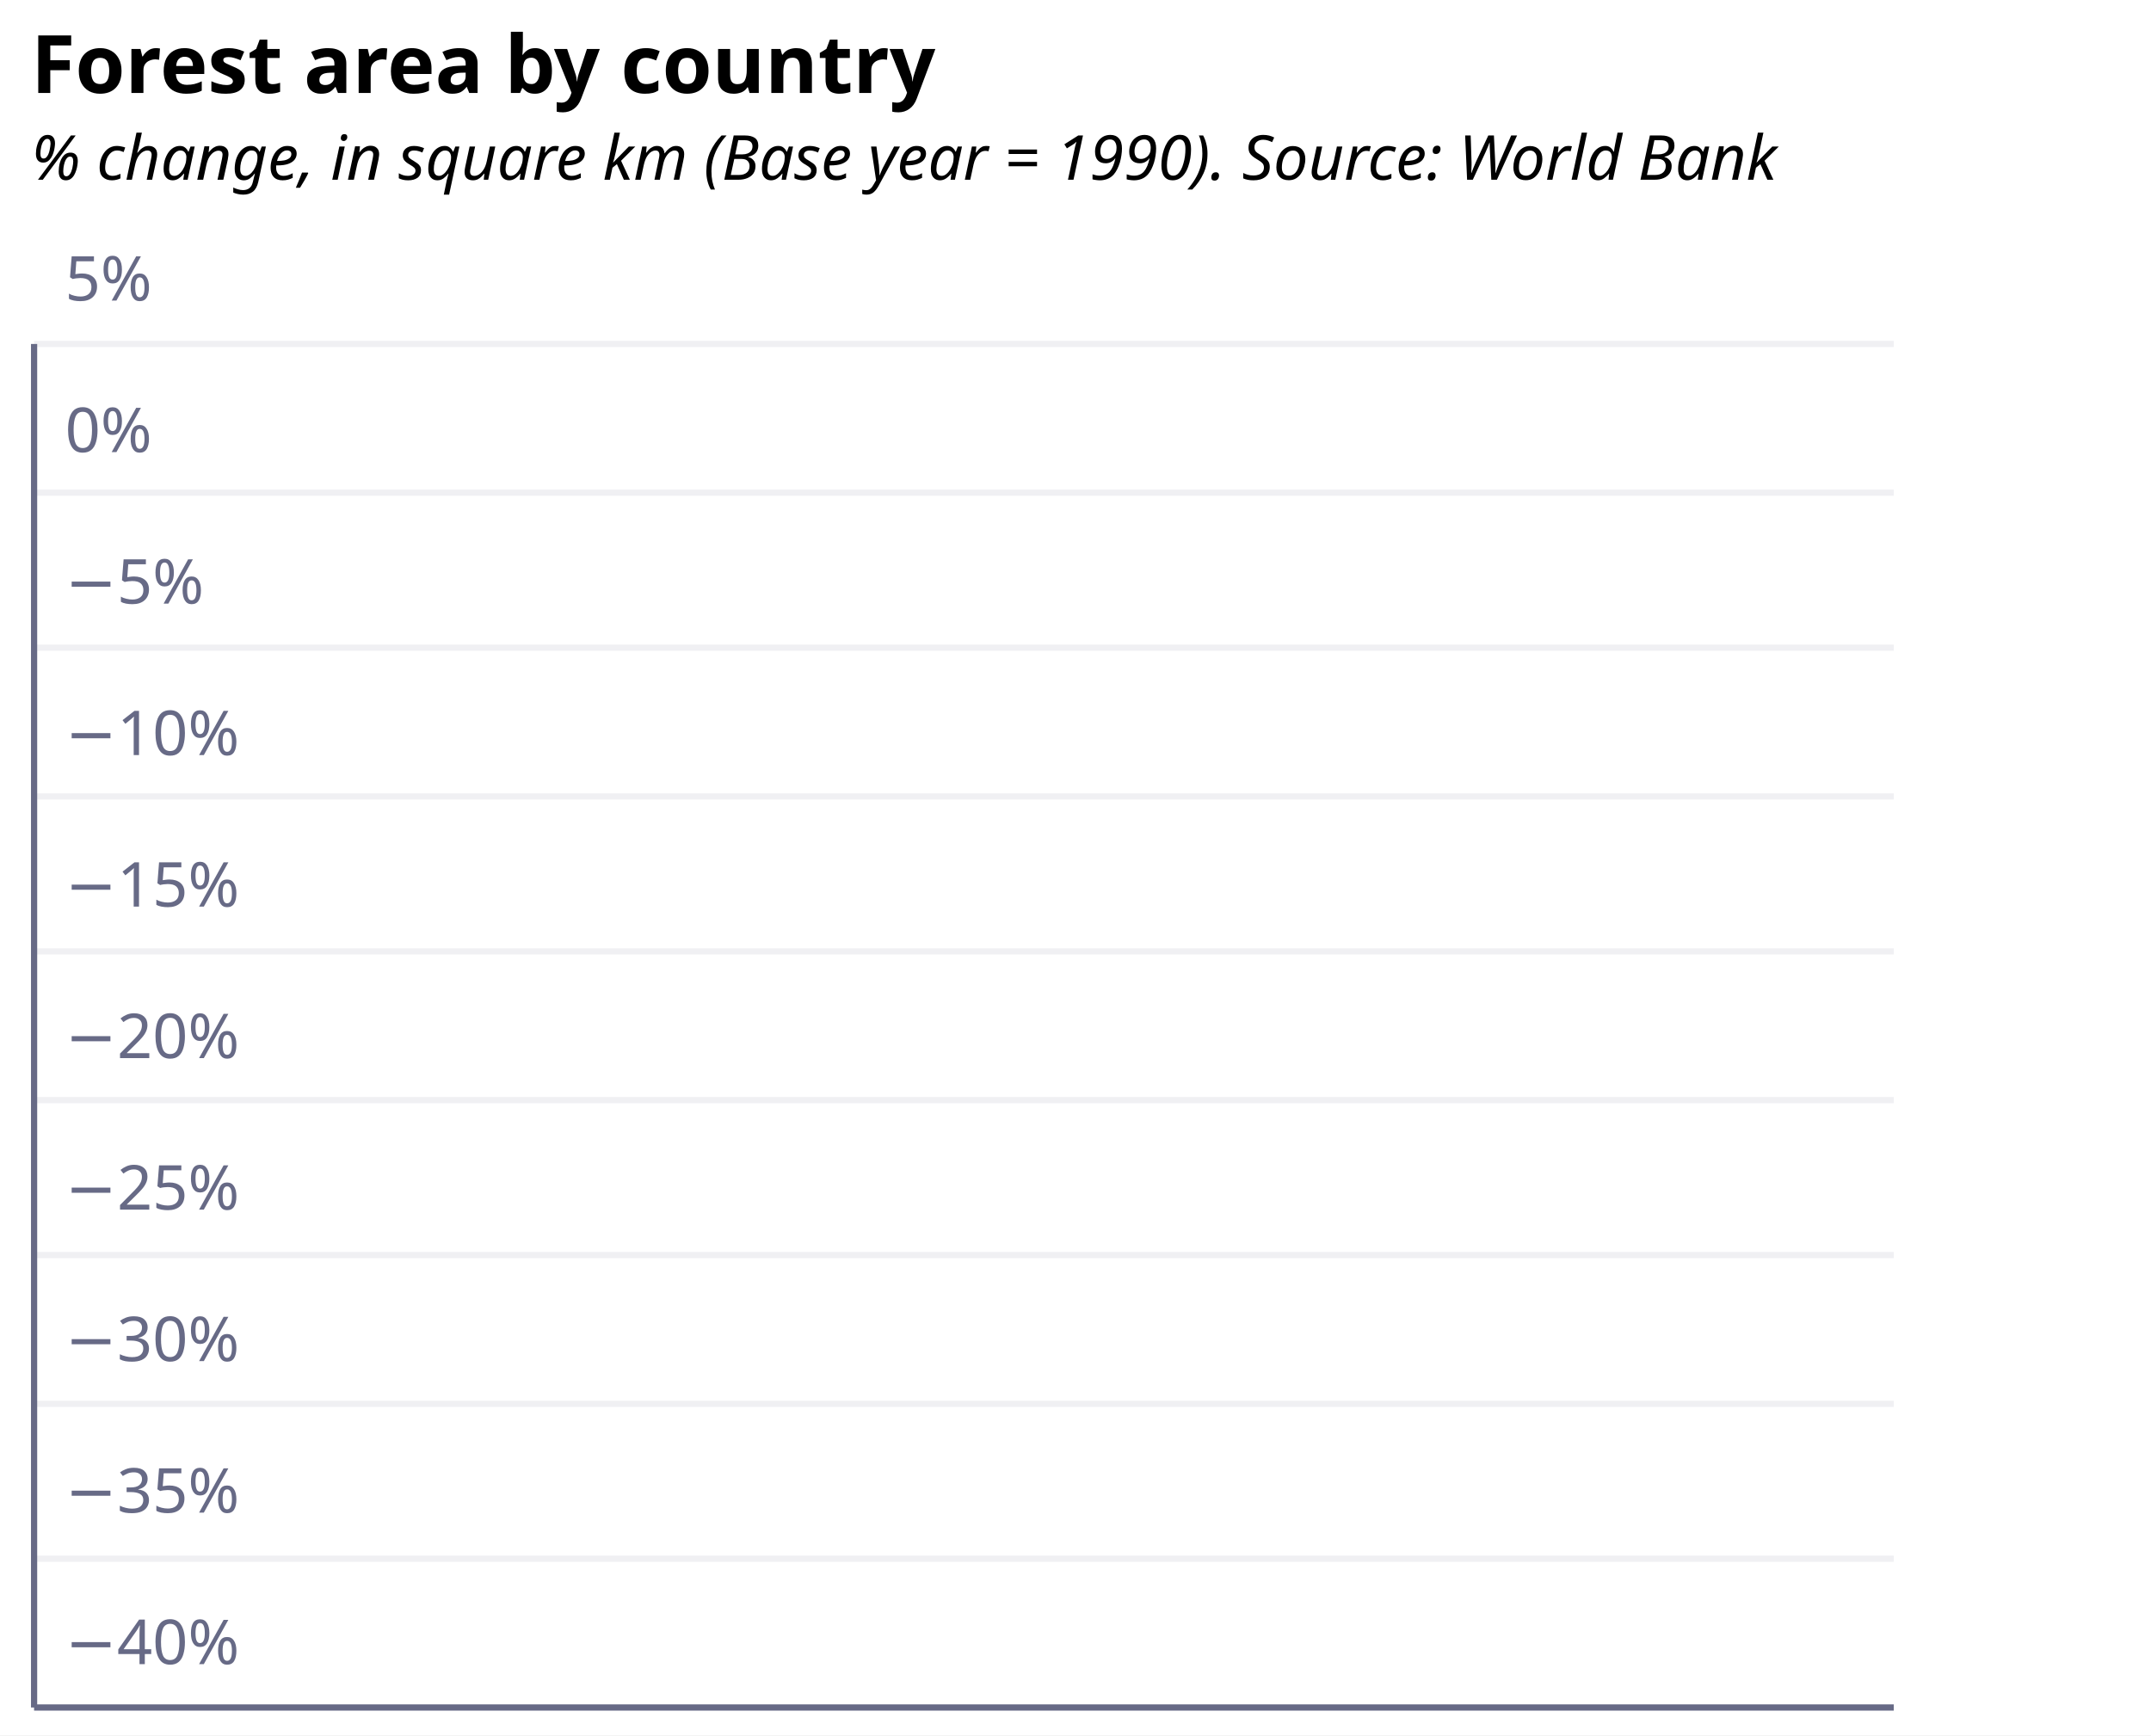
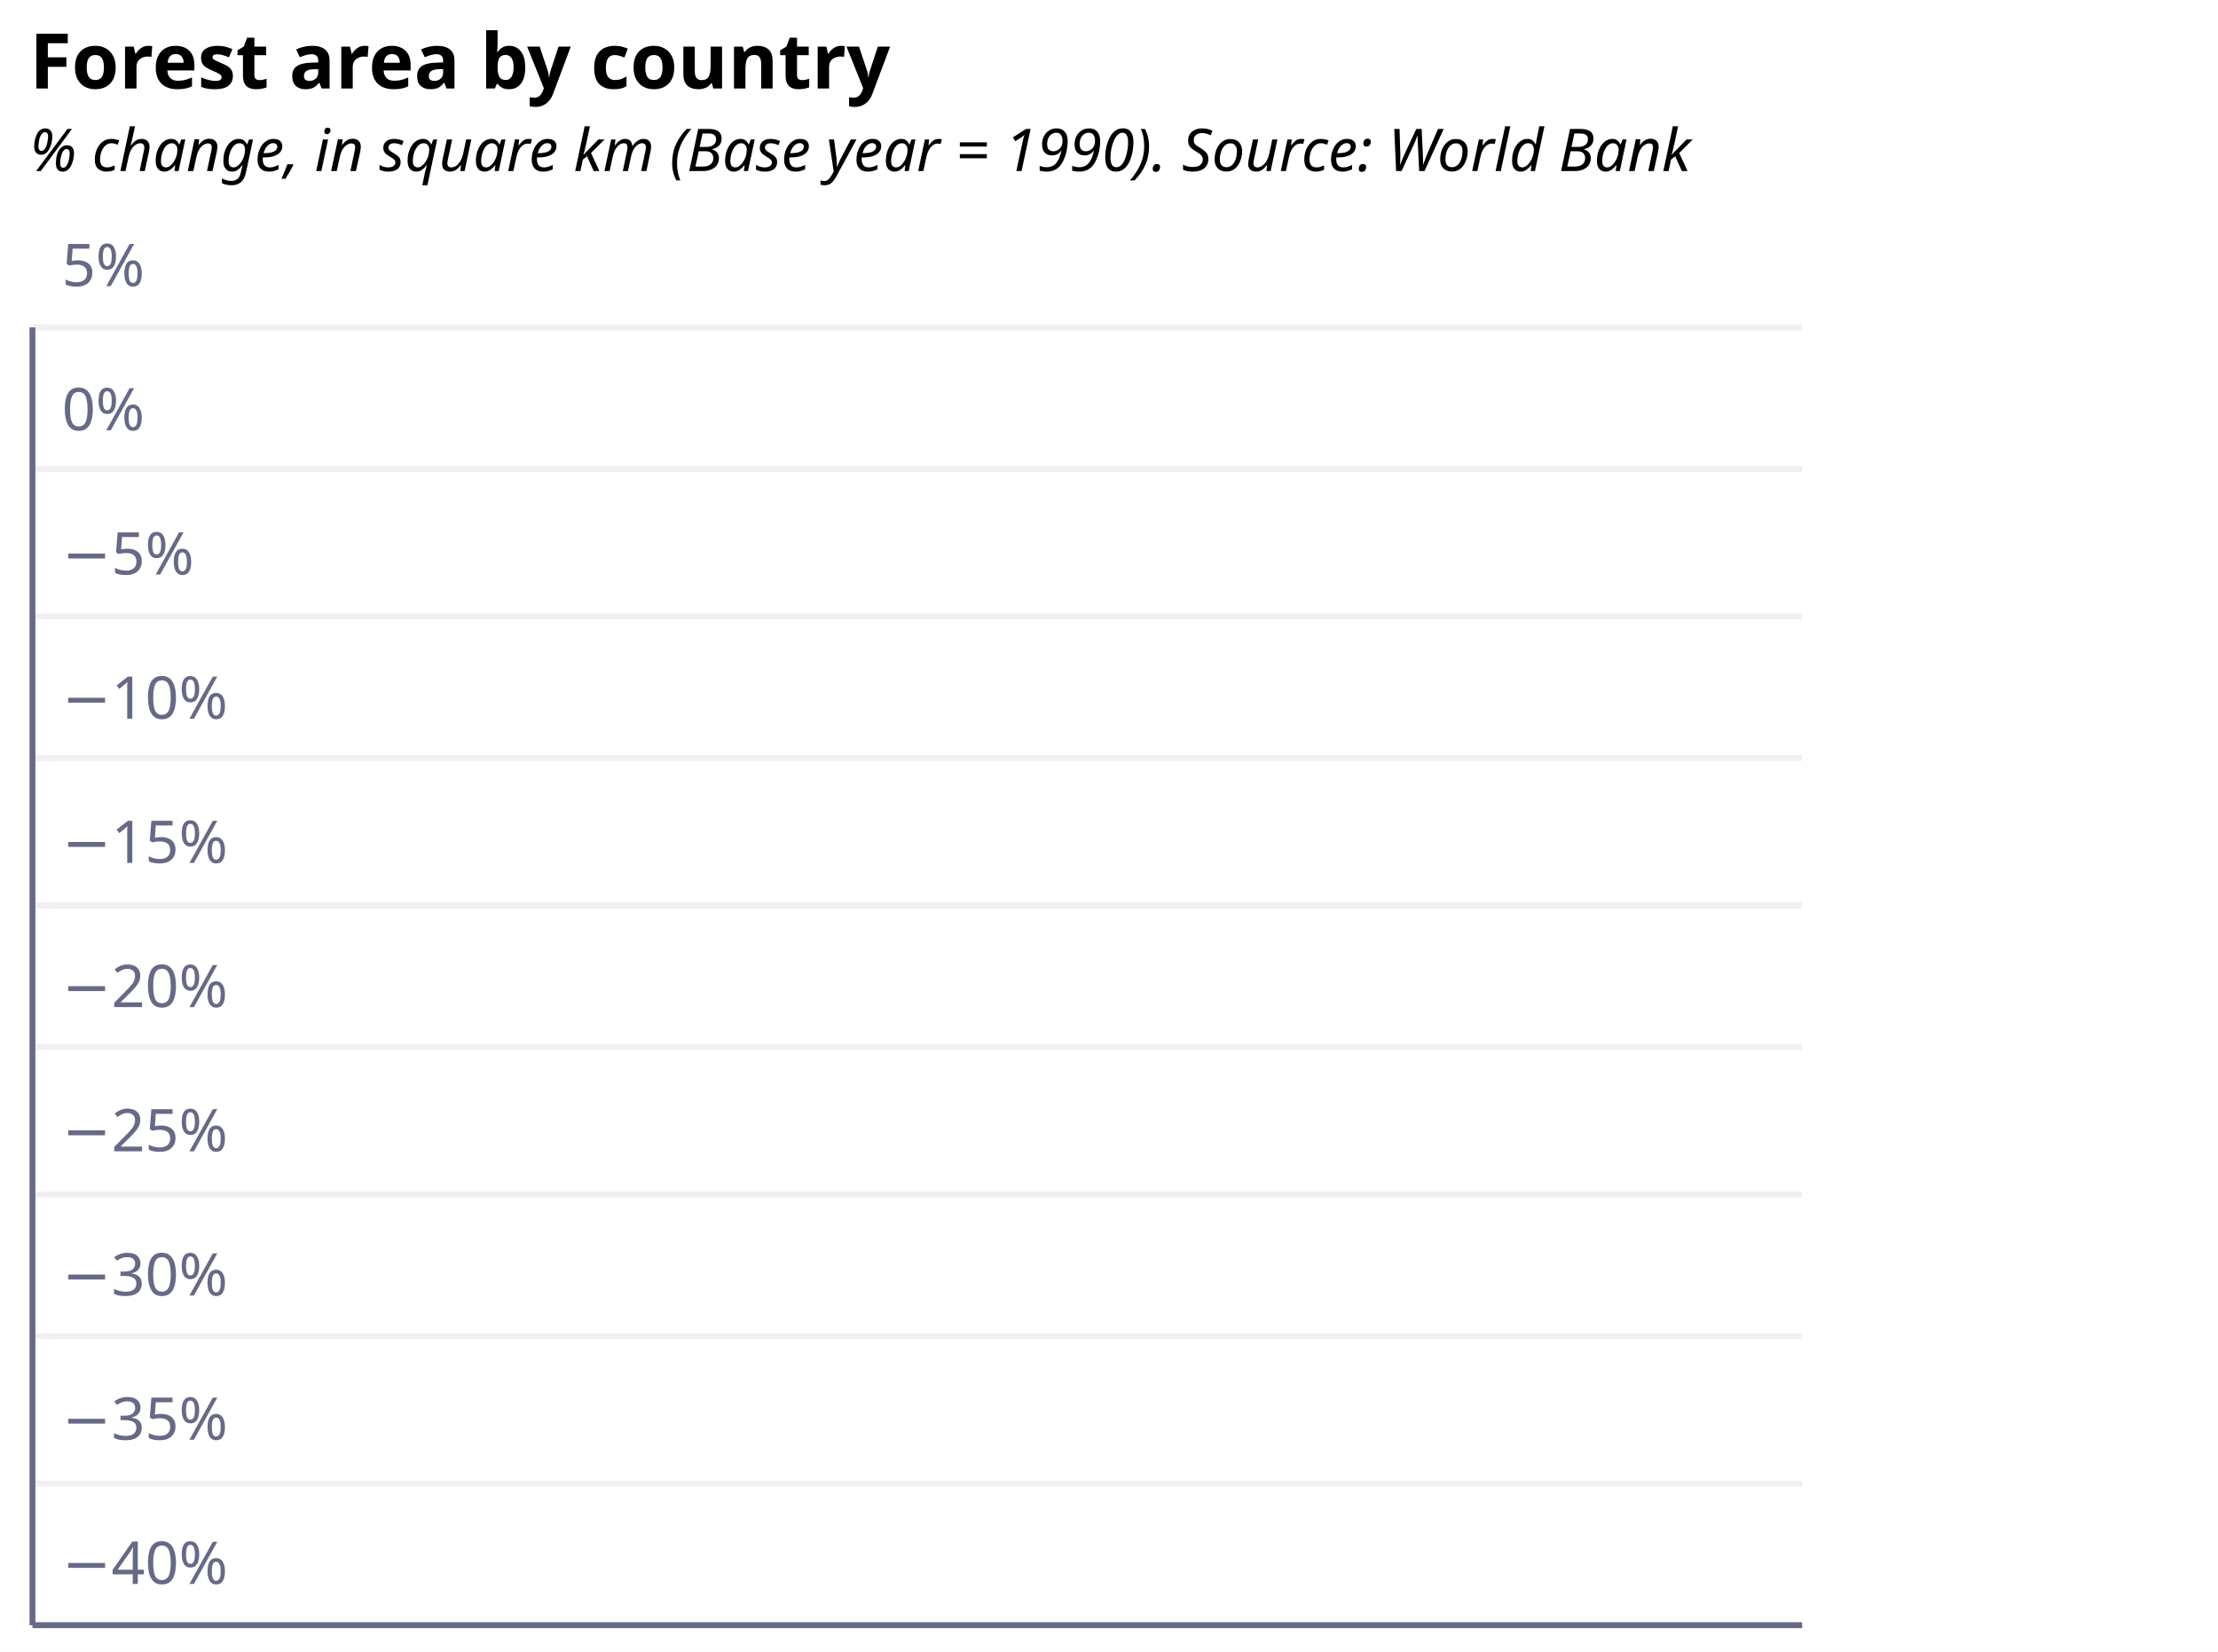
- <svg xmlns="http://www.w3.org/2000/svg" version="1.1" class="marks" width="347" height="280" viewBox="0 0 347 280">
-   <rect width="347" height="280" fill="white" />
+ <svg xmlns="http://www.w3.org/2000/svg" version="1.1" class="marks" width="376" height="280" viewBox="0 0 376 280">
+   <rect width="376" height="280" fill="white" />
  <g fill="none" stroke-miterlimit="10" transform="translate(5,55)">
    <g class="mark-group role-frame root" role="graphics-object" aria-roledescription="group mark container">
      <g transform="translate(0,0)">
        <path class="background" aria-hidden="true" d="M0,0h300v220h-300Z" />
        <g>
          <g class="mark-group role-axis" aria-hidden="true">
            <g transform="translate(0.5,0.5)">
              <path class="background" aria-hidden="true" d="M0,0h0v0h0Z" pointer-events="none" />
              <g>
                <g class="mark-rule role-axis-grid" pointer-events="none">
                  <line transform="translate(0,220)" x2="300" y2="0" stroke="#676A86" stroke-opacity="0.1" stroke-width="1" opacity="1" />
                  <line transform="translate(0,196)" x2="300" y2="0" stroke="#676A86" stroke-opacity="0.1" stroke-width="1" opacity="1" />
                  <line transform="translate(0,171)" x2="300" y2="0" stroke="#676A86" stroke-opacity="0.1" stroke-width="1" opacity="1" />
                  <line transform="translate(0,147)" x2="300" y2="0" stroke="#676A86" stroke-opacity="0.1" stroke-width="1" opacity="1" />
                  <line transform="translate(0,122)" x2="300" y2="0" stroke="#676A86" stroke-opacity="0.1" stroke-width="1" opacity="1" />
                  <line transform="translate(0,98)" x2="300" y2="0" stroke="#676A86" stroke-opacity="0.1" stroke-width="1" opacity="1" />
                  <line transform="translate(0,73)" x2="300" y2="0" stroke="#676A86" stroke-opacity="0.1" stroke-width="1" opacity="1" />
                  <line transform="translate(0,49)" x2="300" y2="0" stroke="#676A86" stroke-opacity="0.1" stroke-width="1" opacity="1" />
                  <line transform="translate(0,24)" x2="300" y2="0" stroke="#676A86" stroke-opacity="0.1" stroke-width="1" opacity="1" />
                  <line transform="translate(0,0)" x2="300" y2="0" stroke="#676A86" stroke-opacity="0.1" stroke-width="1" opacity="1" />
                </g>
              </g>
              <path class="foreground" aria-hidden="true" d="" pointer-events="none" display="none" />
            </g>
          </g>
          <g class="mark-group role-axis" role="graphics-symbol" aria-roledescription="axis" aria-label="X-axis for a time scale with values from , NaN  0NaN, 12:NaN:NaN AM to , NaN  0NaN, 12:NaN:NaN AM">
            <g transform="translate(0.5,220.5)">
              <path class="background" aria-hidden="true" d="M0,0h0v0h0Z" pointer-events="none" />
              <g>
                <g class="mark-rule role-axis-tick" pointer-events="none" />
                <g class="mark-text role-axis-label" pointer-events="none" />
                <g class="mark-rule role-axis-domain" pointer-events="none">
                  <line transform="translate(0,0)" x2="300" y2="0" stroke="#676A86" stroke-width="1" opacity="1" />
                </g>
              </g>
              <path class="foreground" aria-hidden="true" d="" pointer-events="none" display="none" />
            </g>
          </g>
          <g class="mark-group role-axis" role="graphics-symbol" aria-roledescription="axis" aria-label="Y-axis for a linear scale with values from −40% to 5%">
            <g transform="translate(0.5,0.5)">
              <path class="background" aria-hidden="true" d="M0,0h0v0h0Z" pointer-events="none" />
              <g>
                <g class="mark-text role-axis-label" pointer-events="none">
                  <text text-anchor="start" transform="translate(5,213)" font-family="sans-serif" font-size="10px" fill="#676A86" opacity="1">−40%</text>
                  <text text-anchor="start" transform="translate(5,188.5556)" font-family="sans-serif" font-size="10px" fill="#676A86" opacity="1">−35%</text>
                  <text text-anchor="start" transform="translate(5,164.1111)" font-family="sans-serif" font-size="10px" fill="#676A86" opacity="1">−30%</text>
                  <text text-anchor="start" transform="translate(5,139.6667)" font-family="sans-serif" font-size="10px" fill="#676A86" opacity="1">−25%</text>
                  <text text-anchor="start" transform="translate(5,115.2222)" font-family="sans-serif" font-size="10px" fill="#676A86" opacity="1">−20%</text>
                  <text text-anchor="start" transform="translate(5,90.77778)" font-family="sans-serif" font-size="10px" fill="#676A86" opacity="1">−15%</text>
                  <text text-anchor="start" transform="translate(5,66.33333)" font-family="sans-serif" font-size="10px" fill="#676A86" opacity="1">−10%</text>
                  <text text-anchor="start" transform="translate(5,41.88889)" font-family="sans-serif" font-size="10px" fill="#676A86" opacity="1">−5%</text>
                  <text text-anchor="start" transform="translate(5,17.44444)" font-family="sans-serif" font-size="10px" fill="#676A86" opacity="1">0%</text>
                  <text text-anchor="start" transform="translate(5,-7)" font-family="sans-serif" font-size="10px" fill="#676A86" opacity="1">5%</text>
                </g>
                <g class="mark-rule role-axis-domain" pointer-events="none">
                  <line transform="translate(0,220)" x2="0" y2="-220" stroke="#676A86" stroke-width="1" opacity="1" />
                </g>
              </g>
              <path class="foreground" aria-hidden="true" d="" pointer-events="none" display="none" />
            </g>
          </g>
          <g class="mark-group role-scope layer_0_pathgroup" role="graphics-object" aria-roledescription="group mark container">
            <g transform="translate(0,0)">
              <path class="background" aria-hidden="true" d="M0,0h300v220h-300Z" />
              <g>
                <g class="mark-line role-mark layer_0_marks" role="graphics-object" aria-roledescription="line mark container">
                  <path aria-label="Country: Brazil; Date: 1970; Reduction of forest area (%): 0; Forest area (million square km): 70.45802056; Year: Jan 01, 1970; m: 0%" role="graphics-symbol" aria-roledescription="line mark" stroke="rgb(199, 233, 181)" stroke-width="2" />
                </g>
              </g>
              <path class="foreground" aria-hidden="true" d="" display="none" />
            </g>
            <g transform="translate(0,0)">
              <path class="background" aria-hidden="true" d="M0,0h300v220h-300Z" />
              <g>
                <g class="mark-line role-mark layer_0_marks" role="graphics-object" aria-roledescription="line mark container">
                  <path aria-label="Country: Indonesia; Date: 1970; Reduction of forest area (%): 0; Forest area (million square km): 65.43771425; Year: Jan 01, 1970; m: 0%" role="graphics-symbol" aria-roledescription="line mark" stroke="rgb(134, 208, 187)" stroke-width="2" />
                </g>
              </g>
              <path class="foreground" aria-hidden="true" d="" display="none" />
            </g>
            <g transform="translate(0,0)">
              <path class="background" aria-hidden="true" d="M0,0h300v220h-300Z" />
              <g>
                <g class="mark-line role-mark layer_0_marks" role="graphics-object" aria-roledescription="line mark container">
                  <path aria-label="Country: North Korea; Date: 1970; Reduction of forest area (%): 0; Forest area (million square km): 67.91416131; Year: Jan 01, 1970; m: 0%" role="graphics-symbol" aria-roledescription="line mark" stroke="rgb(69, 180, 194)" stroke-width="2" />
                </g>
              </g>
              <path class="foreground" aria-hidden="true" d="" display="none" />
            </g>
            <g transform="translate(0,0)">
              <path class="background" aria-hidden="true" d="M0,0h300v220h-300Z" />
              <g>
                <g class="mark-line role-mark layer_0_marks" role="graphics-object" aria-roledescription="line mark container">
                  <path aria-label="Country: Tanzania; Date: 1970; Reduction of forest area (%): 0; Forest area (million square km): 64.78890269; Year: Jan 01, 1970; m: 0%" role="graphics-symbol" aria-roledescription="line mark" stroke="rgb(34, 90, 165)" stroke-width="2" />
                </g>
              </g>
              <path class="foreground" aria-hidden="true" d="" display="none" />
            </g>
            <g transform="translate(0,0)">
              <path class="background" aria-hidden="true" d="M0,0h300v220h-300Z" />
              <g>
                <g class="mark-line role-mark layer_0_marks" role="graphics-object" aria-roledescription="line mark container">
                  <path aria-label="Country: Paraguay; Date: 1970; Reduction of forest area (%): 0; Forest area (million square km): 64.298666; Year: Jan 01, 1970; m: 0%" role="graphics-symbol" aria-roledescription="line mark" stroke="rgb(37, 139, 187)" stroke-width="2" />
                </g>
              </g>
              <path class="foreground" aria-hidden="true" d="" display="none" />
            </g>
          </g>
          <g class="mark-text role-mark layer_1_marks" role="graphics-object" aria-roledescription="text mark container" />
          <g class="mark-group role-title">
            <g transform="translate(0,-45)">
              <path class="background" aria-hidden="true" d="M0,0h0v0h0Z" pointer-events="none" />
              <g>
                <g class="mark-text role-title-text" role="graphics-symbol" aria-roledescription="title" aria-label="Title text 'Forest area by country'" pointer-events="none">
                  <text text-anchor="start" transform="translate(0,5)" font-family="sans-serif" font-size="13px" font-weight="bold" fill="black" opacity="1">Forest area by country</text>
                </g>
                <g class="mark-text role-title-subtitle" role="graphics-symbol" aria-roledescription="subtitle" aria-label="Subtitle text '% change, in square km (Base year = 1990). Source: World Bank'" pointer-events="none">
                  <text text-anchor="start" transform="translate(0,19)" font-family="sans-serif" font-size="10px" font-style="italic" fill="#000" opacity="1">% change, in square km (Base year = 1990). Source: World Bank</text>
                </g>
              </g>
              <path class="foreground" aria-hidden="true" d="" pointer-events="none" display="none" />
            </g>
          </g>
        </g>
        <path class="foreground" aria-hidden="true" d="" display="none" />
      </g>
    </g>
  </g>
</svg>
